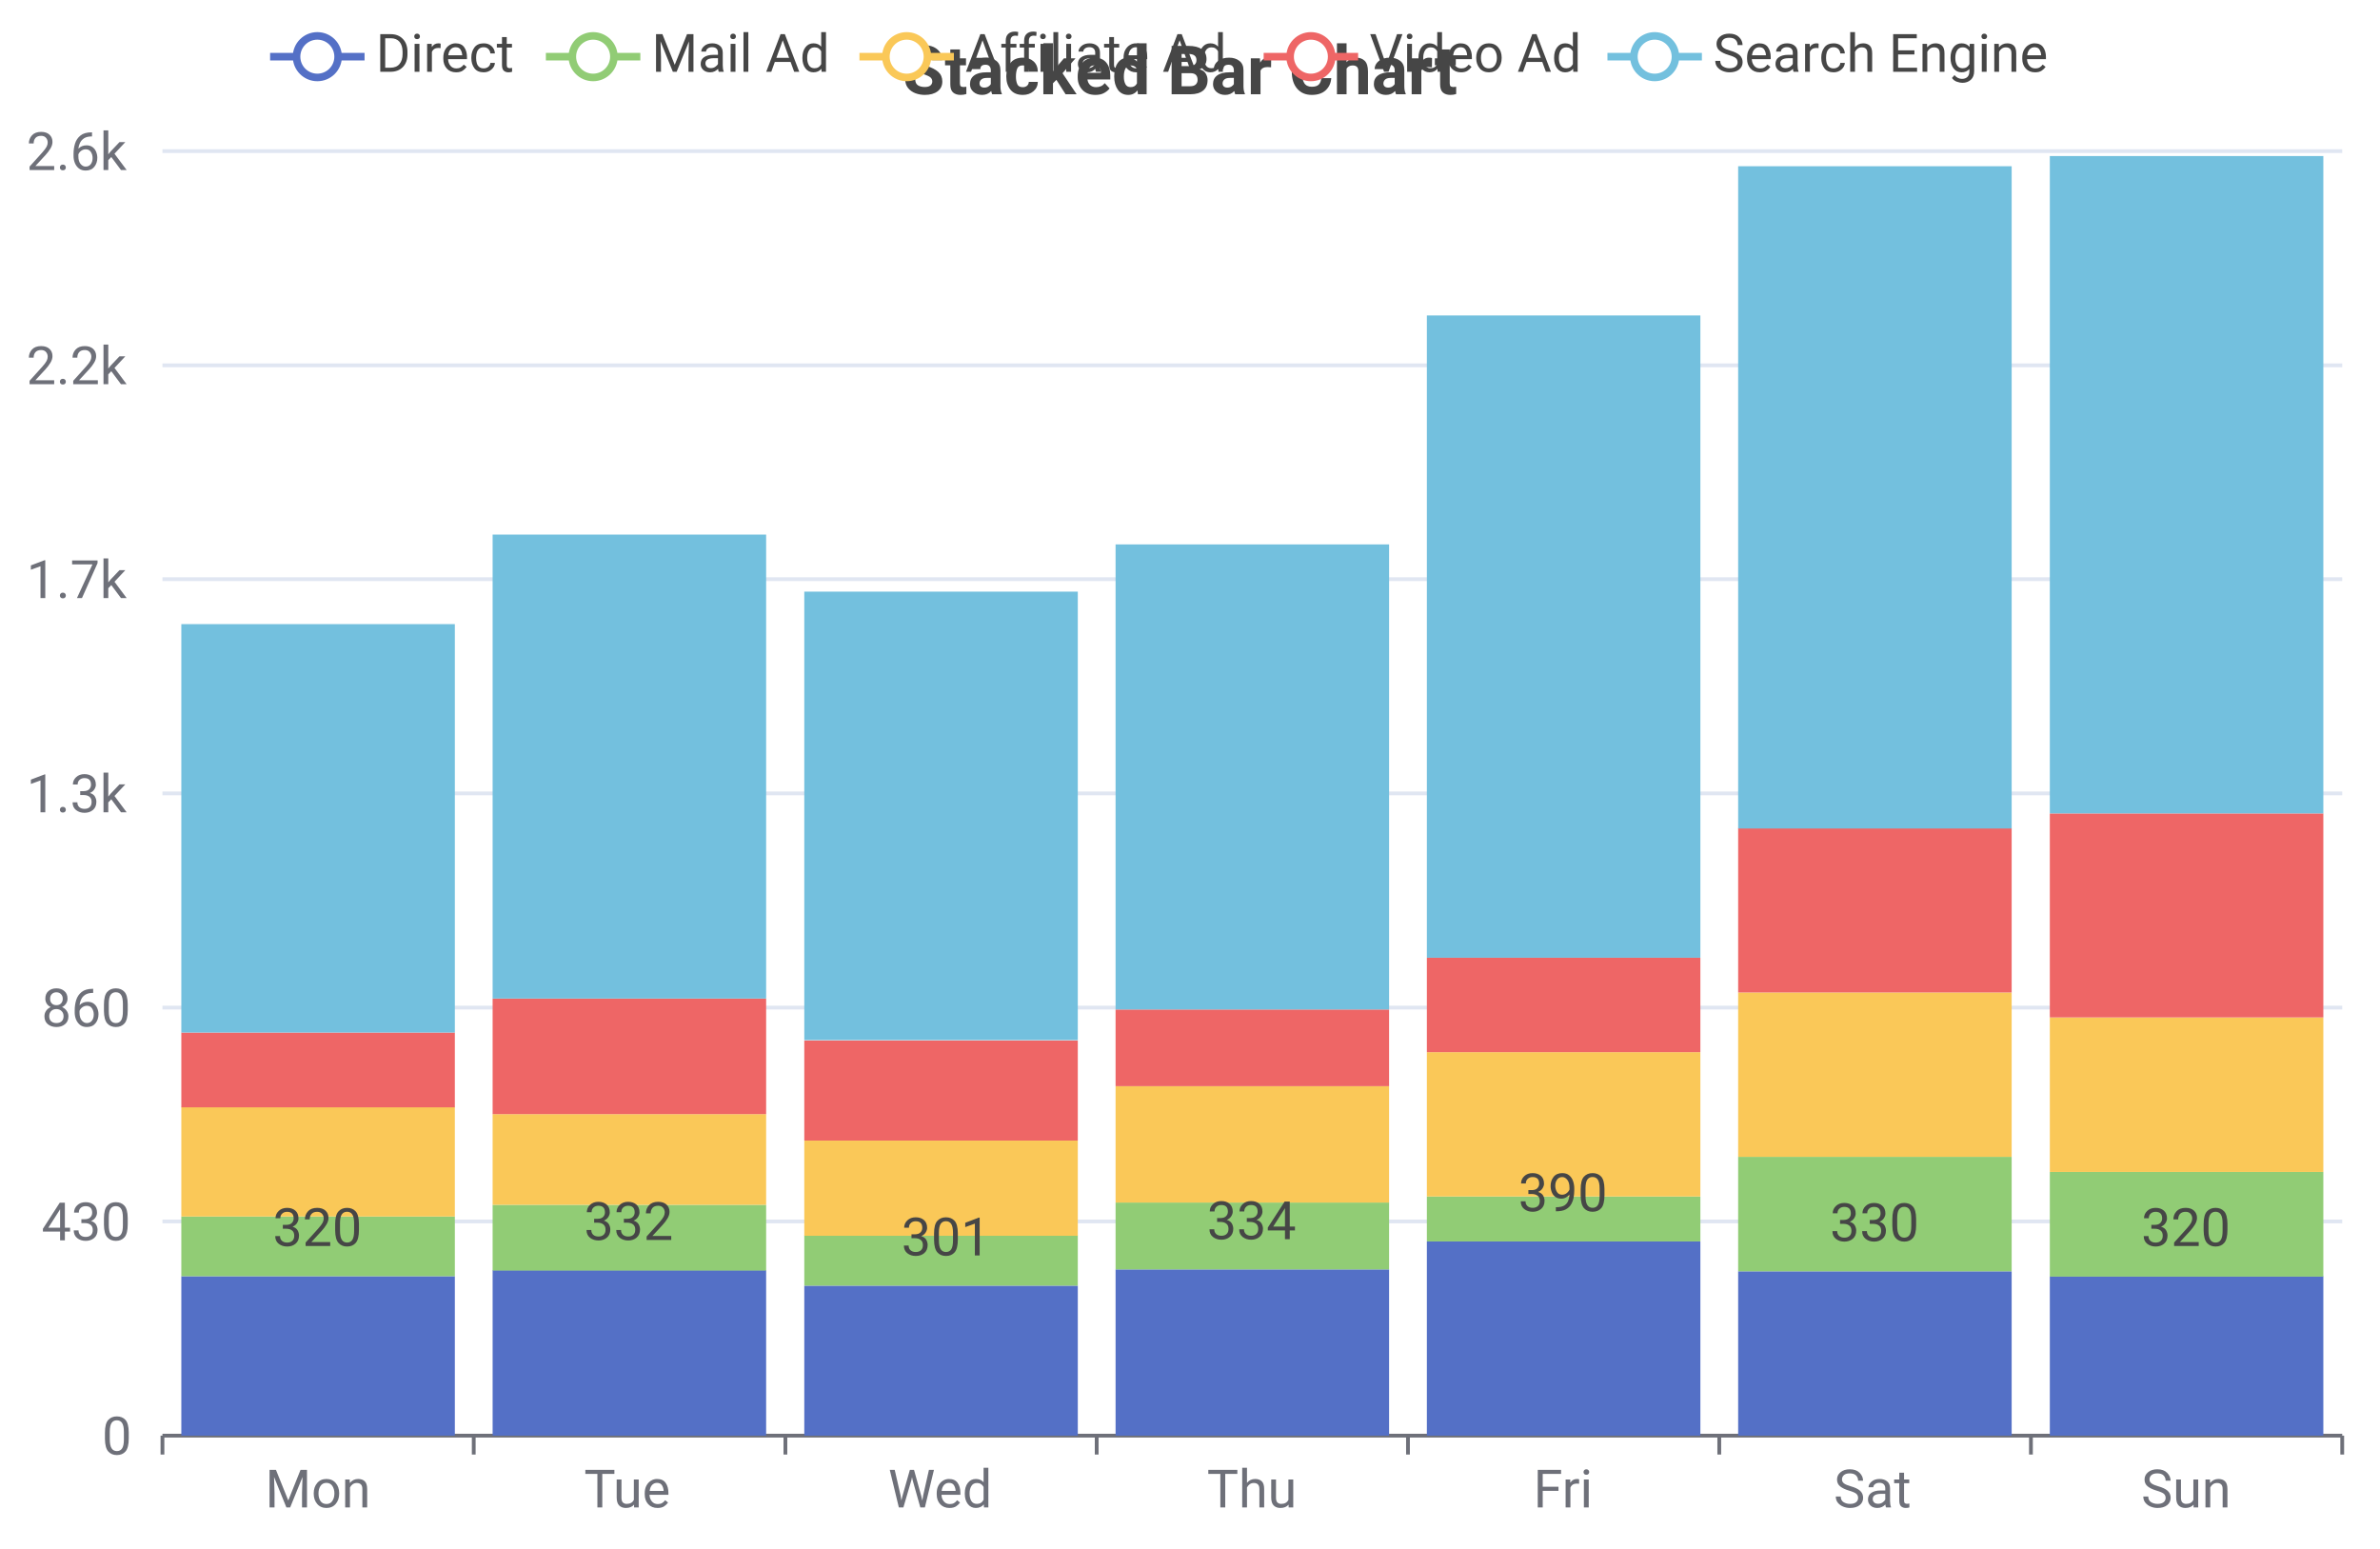
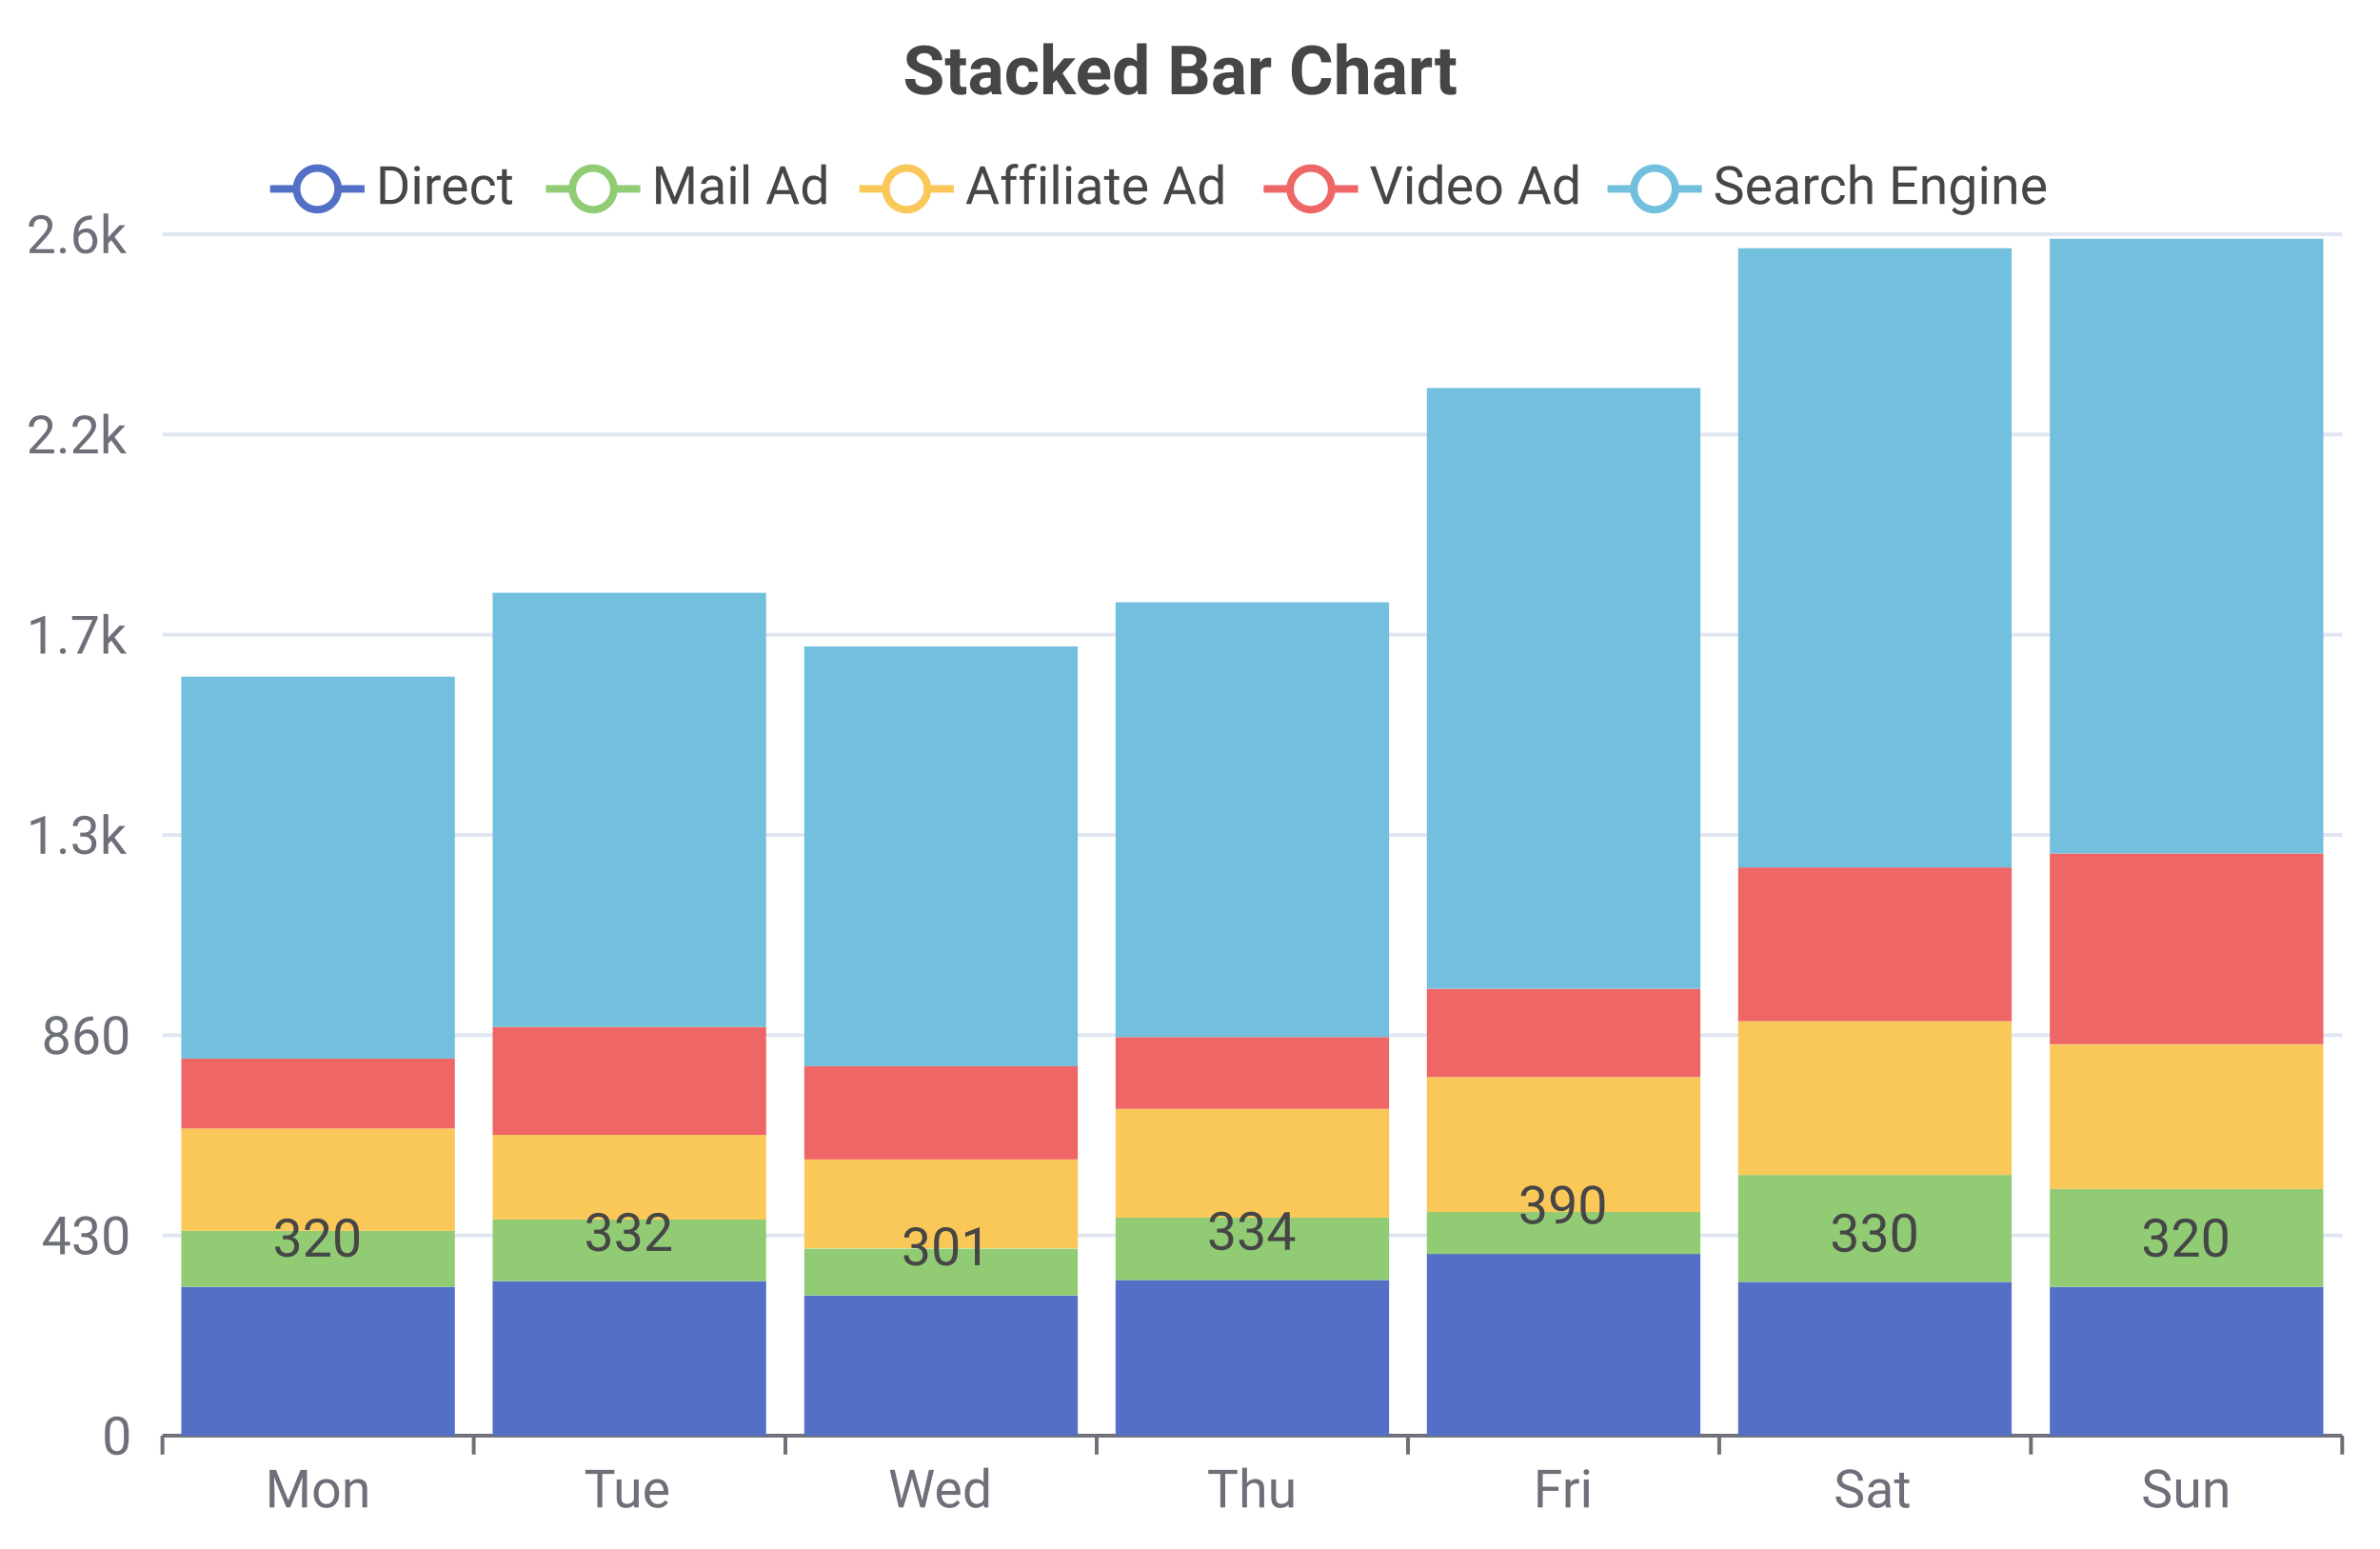
<svg xmlns="http://www.w3.org/2000/svg" width="630" height="410" viewBox="0 0 630 410">
  <rect x="0" y="0" width="630" height="410" fill="#FFFFFF" />
  <text font-size="18" x="239" y="5" dy="15" font-weight="bold" dominant-baseline="middle" font-family="Roboto" fill="#464646">
Stacked Bar Chart
</text>
  <g>
-     <line stroke-width="2" x1="71.5" y1="15" x2="96.5" y2="15" stroke="#5470C6" />
-     <circle cx="84" cy="15" r="5.5" stroke-width="2" stroke="#5470C6" fill="#FFFFFF" />
-     <text font-size="14" x="99.5" y="19" font-family="Roboto" fill="#464646">
+     <line stroke-width="2" x1="71.5" y1="50" x2="96.5" y2="50" stroke="#5470C6" />
+     <circle cx="84" cy="50" r="5.5" stroke-width="2" stroke="#5470C6" fill="#FFFFFF" />
+     <text font-size="14" x="99.5" y="54" font-family="Roboto" fill="#464646">
Direct
</text>
  </g>
  <g>
-     <line stroke-width="2" x1="144.5" y1="15" x2="169.5" y2="15" stroke="#91CC75" />
-     <circle cx="157" cy="15" r="5.5" stroke-width="2" stroke="#91CC75" fill="#FFFFFF" />
-     <text font-size="14" x="172.5" y="19" font-family="Roboto" fill="#464646">
+     <line stroke-width="2" x1="144.5" y1="50" x2="169.5" y2="50" stroke="#91CC75" />
+     <circle cx="157" cy="50" r="5.5" stroke-width="2" stroke="#91CC75" fill="#FFFFFF" />
+     <text font-size="14" x="172.5" y="54" font-family="Roboto" fill="#464646">
Mail Ad
</text>
  </g>
  <g>
-     <line stroke-width="2" x1="227.5" y1="15" x2="252.5" y2="15" stroke="#FAC858" />
-     <circle cx="240" cy="15" r="5.5" stroke-width="2" stroke="#FAC858" fill="#FFFFFF" />
-     <text font-size="14" x="255.5" y="19" font-family="Roboto" fill="#464646">
+     <line stroke-width="2" x1="227.5" y1="50" x2="252.5" y2="50" stroke="#FAC858" />
+     <circle cx="240" cy="50" r="5.5" stroke-width="2" stroke="#FAC858" fill="#FFFFFF" />
+     <text font-size="14" x="255.5" y="54" font-family="Roboto" fill="#464646">
Affiliate Ad
</text>
  </g>
  <g>
-     <line stroke-width="2" x1="334.5" y1="15" x2="359.5" y2="15" stroke="#EE6666" />
-     <circle cx="347" cy="15" r="5.5" stroke-width="2" stroke="#EE6666" fill="#FFFFFF" />
-     <text font-size="14" x="362.5" y="19" font-family="Roboto" fill="#464646">
+     <line stroke-width="2" x1="334.5" y1="50" x2="359.5" y2="50" stroke="#EE6666" />
+     <circle cx="347" cy="50" r="5.5" stroke-width="2" stroke="#EE6666" fill="#FFFFFF" />
+     <text font-size="14" x="362.5" y="54" font-family="Roboto" fill="#464646">
Video Ad
</text>
  </g>
  <g>
-     <line stroke-width="2" x1="425.5" y1="15" x2="450.5" y2="15" stroke="#73C0DE" />
-     <circle cx="438" cy="15" r="5.5" stroke-width="2" stroke="#73C0DE" fill="#FFFFFF" />
-     <text font-size="14" x="453.5" y="19" font-family="Roboto" fill="#464646">
+     <line stroke-width="2" x1="425.5" y1="50" x2="450.5" y2="50" stroke="#73C0DE" />
+     <circle cx="438" cy="50" r="5.5" stroke-width="2" stroke="#73C0DE" fill="#FFFFFF" />
+     <text font-size="14" x="453.5" y="54" font-family="Roboto" fill="#464646">
Search Engine
</text>
  </g>
  <g stroke="#E0E6F2" stroke-width="1">
-     <line x1="43" y1="40" x2="620" y2="40" />
-     <line x1="43" y1="96.7" x2="620" y2="96.7" />
-     <line x1="43" y1="153.3" x2="620" y2="153.3" />
-     <line x1="43" y1="210" x2="620" y2="210" />
-     <line x1="43" y1="266.7" x2="620" y2="266.7" />
-     <line x1="43" y1="323.3" x2="620" y2="323.3" />
+     <line x1="43" y1="62" x2="620" y2="62" />
+     <line x1="43" y1="115" x2="620" y2="115" />
+     <line x1="43" y1="168" x2="620" y2="168" />
+     <line x1="43" y1="221" x2="620" y2="221" />
+     <line x1="43" y1="274" x2="620" y2="274" />
+     <line x1="43" y1="327" x2="620" y2="327" />
  </g>
  <g>
-     <text font-size="14" x="7" y="45" font-family="Roboto" fill="#6E7079">
+     <text font-size="14" x="7" y="67" font-family="Roboto" fill="#6E7079">
2.6k
</text>
-     <text font-size="14" x="7" y="101.7" font-family="Roboto" fill="#6E7079">
+     <text font-size="14" x="7" y="120" font-family="Roboto" fill="#6E7079">
2.2k
</text>
-     <text font-size="14" x="7" y="158.3" font-family="Roboto" fill="#6E7079">
+     <text font-size="14" x="7" y="173" font-family="Roboto" fill="#6E7079">
1.7k
</text>
-     <text font-size="14" x="7" y="215" font-family="Roboto" fill="#6E7079">
+     <text font-size="14" x="7" y="226" font-family="Roboto" fill="#6E7079">
1.3k
</text>
-     <text font-size="14" x="11" y="271.7" font-family="Roboto" fill="#6E7079">
+     <text font-size="14" x="11" y="279" font-family="Roboto" fill="#6E7079">
860
</text>
-     <text font-size="14" x="11" y="328.3" font-family="Roboto" fill="#6E7079">
+     <text font-size="14" x="11" y="332" font-family="Roboto" fill="#6E7079">
430
</text>
    <text font-size="14" x="27" y="385" font-family="Roboto" fill="#6E7079">
0
</text>
  </g>
  <g>
    <g stroke="#6E7079" stroke-width="1">
      <line x1="43" y1="380" x2="620" y2="380" />
      <line x1="43" y1="380" x2="43" y2="385" />
      <line x1="125.4" y1="380" x2="125.4" y2="385" />
      <line x1="207.9" y1="380" x2="207.9" y2="385" />
      <line x1="290.3" y1="380" x2="290.3" y2="385" />
      <line x1="372.7" y1="380" x2="372.7" y2="385" />
      <line x1="455.1" y1="380" x2="455.1" y2="385" />
      <line x1="537.6" y1="380" x2="537.6" y2="385" />
      <line x1="620" y1="380" x2="620" y2="385" />
    </g>
    <text font-size="14" x="70.2" y="399" font-family="Roboto" fill="#6E7079">
Mon
</text>
    <text font-size="14" x="154.6" y="399" font-family="Roboto" fill="#6E7079">
Tue
</text>
    <text font-size="14" x="235.1" y="399" font-family="Roboto" fill="#6E7079">
Wed
</text>
    <text font-size="14" x="319.5" y="399" font-family="Roboto" fill="#6E7079">
Thu
</text>
    <text font-size="14" x="405.9" y="399" font-family="Roboto" fill="#6E7079">
Fri
</text>
    <text font-size="14" x="485.4" y="399" font-family="Roboto" fill="#6E7079">
Sat
</text>
    <text font-size="14" x="566.8" y="399" font-family="Roboto" fill="#6E7079">
Sun
</text>
  </g>
-   <rect x="48" y="337.8" width="72.4" height="42.2" fill="#5470C6" data-series="Direct" data-category="Mon" data-value="320" />
-   <rect x="130.4" y="336.2" width="72.4" height="43.8" fill="#5470C6" data-series="Direct" data-category="Tue" data-value="332" />
-   <rect x="212.9" y="340.3" width="72.4" height="39.7" fill="#5470C6" data-series="Direct" data-category="Wed" data-value="301" />
-   <rect x="295.3" y="336" width="72.4" height="44" fill="#5470C6" data-series="Direct" data-category="Thu" data-value="334" />
-   <rect x="377.7" y="328.6" width="72.4" height="51.4" fill="#5470C6" data-series="Direct" data-category="Fri" data-value="390" />
-   <rect x="460.1" y="336.5" width="72.4" height="43.5" fill="#5470C6" data-series="Direct" data-category="Sat" data-value="330" />
-   <rect x="542.6" y="337.8" width="72.4" height="42.2" fill="#5470C6" data-series="Direct" data-category="Sun" data-value="320" />
-   <rect x="48" y="322" width="72.4" height="15.8" fill="#91CC75" data-series="Mail Ad" data-category="Mon" data-value="120" />
-   <rect x="130.4" y="318.9" width="72.4" height="17.4" fill="#91CC75" data-series="Mail Ad" data-category="Tue" data-value="132" />
-   <rect x="212.9" y="327" width="72.4" height="13.3" fill="#91CC75" data-series="Mail Ad" data-category="Wed" data-value="101" />
-   <rect x="295.3" y="318.3" width="72.4" height="17.7" fill="#91CC75" data-series="Mail Ad" data-category="Thu" data-value="134" />
-   <rect x="377.7" y="316.7" width="72.4" height="11.9" fill="#91CC75" data-series="Mail Ad" data-category="Fri" data-value="90" />
-   <rect x="460.1" y="306.2" width="72.4" height="30.3" fill="#91CC75" data-series="Mail Ad" data-category="Sat" data-value="230" />
-   <rect x="542.6" y="310.2" width="72.4" height="27.7" fill="#91CC75" data-series="Mail Ad" data-category="Sun" data-value="210" />
-   <rect x="48" y="293" width="72.4" height="29" fill="#FAC858" data-series="Affiliate Ad" data-category="Mon" data-value="220" />
-   <rect x="130.4" y="294.9" width="72.4" height="24" fill="#FAC858" data-series="Affiliate Ad" data-category="Tue" data-value="182" />
-   <rect x="212.9" y="301.9" width="72.4" height="25.2" fill="#FAC858" data-series="Affiliate Ad" data-category="Wed" data-value="191" />
-   <rect x="295.3" y="287.5" width="72.4" height="30.8" fill="#FAC858" data-series="Affiliate Ad" data-category="Thu" data-value="234" />
-   <rect x="377.7" y="278.5" width="72.4" height="38.2" fill="#FAC858" data-series="Affiliate Ad" data-category="Fri" data-value="290" />
-   <rect x="460.1" y="262.7" width="72.4" height="43.5" fill="#FAC858" data-series="Affiliate Ad" data-category="Sat" data-value="330" />
-   <rect x="542.6" y="269.3" width="72.4" height="40.9" fill="#FAC858" data-series="Affiliate Ad" data-category="Sun" data-value="310" />
-   <rect x="48" y="273.3" width="72.4" height="19.8" fill="#EE6666" data-series="Video Ad" data-category="Mon" data-value="150" />
-   <rect x="130.4" y="264.3" width="72.4" height="30.6" fill="#EE6666" data-series="Video Ad" data-category="Tue" data-value="232" />
-   <rect x="212.9" y="275.4" width="72.4" height="26.5" fill="#EE6666" data-series="Video Ad" data-category="Wed" data-value="201" />
-   <rect x="295.3" y="267.2" width="72.4" height="20.3" fill="#EE6666" data-series="Video Ad" data-category="Thu" data-value="154" />
-   <rect x="377.7" y="253.5" width="72.4" height="25" fill="#EE6666" data-series="Video Ad" data-category="Fri" data-value="190" />
-   <rect x="460.1" y="219.2" width="72.4" height="43.5" fill="#EE6666" data-series="Video Ad" data-category="Sat" data-value="330" />
-   <rect x="542.6" y="215.3" width="72.4" height="54" fill="#EE6666" data-series="Video Ad" data-category="Sun" data-value="410" />
-   <rect x="48" y="165.2" width="72.4" height="108.1" fill="#73C0DE" data-series="Search Engine" data-category="Mon" data-value="820" />
-   <rect x="130.4" y="141.5" width="72.4" height="122.8" fill="#73C0DE" data-series="Search Engine" data-category="Tue" data-value="932" />
-   <rect x="212.9" y="156.6" width="72.4" height="118.7" fill="#73C0DE" data-series="Search Engine" data-category="Wed" data-value="901" />
-   <rect x="295.3" y="144.1" width="72.4" height="123.1" fill="#73C0DE" data-series="Search Engine" data-category="Thu" data-value="934" />
-   <rect x="377.7" y="83.5" width="72.4" height="170" fill="#73C0DE" data-series="Search Engine" data-category="Fri" data-value="1290" />
-   <rect x="460.1" y="44" width="72.4" height="175.3" fill="#73C0DE" data-series="Search Engine" data-category="Sat" data-value="1330" />
-   <rect x="542.6" y="41.3" width="72.4" height="174" fill="#73C0DE" data-series="Search Engine" data-category="Sun" data-value="1320" />
-   <text font-size="14" x="84.2" y="337.8" dx="-12" dy="-8" font-family="Roboto" fill="#464646">
+   <rect x="48" y="340.6" width="72.4" height="39.4" fill="#5470C6" data-series="Direct" data-category="Mon" data-value="320" />
+   <rect x="130.4" y="339.1" width="72.4" height="40.9" fill="#5470C6" data-series="Direct" data-category="Tue" data-value="332" />
+   <rect x="212.9" y="342.9" width="72.4" height="37.1" fill="#5470C6" data-series="Direct" data-category="Wed" data-value="301" />
+   <rect x="295.3" y="338.8" width="72.4" height="41.2" fill="#5470C6" data-series="Direct" data-category="Thu" data-value="334" />
+   <rect x="377.7" y="331.9" width="72.4" height="48.1" fill="#5470C6" data-series="Direct" data-category="Fri" data-value="390" />
+   <rect x="460.1" y="339.3" width="72.4" height="40.7" fill="#5470C6" data-series="Direct" data-category="Sat" data-value="330" />
+   <rect x="542.6" y="340.6" width="72.4" height="39.4" fill="#5470C6" data-series="Direct" data-category="Sun" data-value="320" />
+   <rect x="48" y="325.8" width="72.4" height="14.8" fill="#91CC75" data-series="Mail Ad" data-category="Mon" data-value="120" />
+   <rect x="130.4" y="322.8" width="72.4" height="16.3" fill="#91CC75" data-series="Mail Ad" data-category="Tue" data-value="132" />
+   <rect x="212.9" y="330.5" width="72.4" height="12.4" fill="#91CC75" data-series="Mail Ad" data-category="Wed" data-value="101" />
+   <rect x="295.3" y="322.3" width="72.4" height="16.5" fill="#91CC75" data-series="Mail Ad" data-category="Thu" data-value="134" />
+   <rect x="377.7" y="320.8" width="72.4" height="11.1" fill="#91CC75" data-series="Mail Ad" data-category="Fri" data-value="90" />
+   <rect x="460.1" y="311" width="72.4" height="28.3" fill="#91CC75" data-series="Mail Ad" data-category="Sat" data-value="230" />
+   <rect x="542.6" y="314.7" width="72.4" height="25.9" fill="#91CC75" data-series="Mail Ad" data-category="Sun" data-value="210" />
+   <rect x="48" y="298.7" width="72.4" height="27.1" fill="#FAC858" data-series="Affiliate Ad" data-category="Mon" data-value="220" />
+   <rect x="130.4" y="300.4" width="72.4" height="22.4" fill="#FAC858" data-series="Affiliate Ad" data-category="Tue" data-value="182" />
+   <rect x="212.9" y="306.9" width="72.4" height="23.5" fill="#FAC858" data-series="Affiliate Ad" data-category="Wed" data-value="191" />
+   <rect x="295.3" y="293.5" width="72.4" height="28.8" fill="#FAC858" data-series="Affiliate Ad" data-category="Thu" data-value="234" />
+   <rect x="377.7" y="285.1" width="72.4" height="35.7" fill="#FAC858" data-series="Affiliate Ad" data-category="Fri" data-value="290" />
+   <rect x="460.1" y="270.3" width="72.4" height="40.7" fill="#FAC858" data-series="Affiliate Ad" data-category="Sat" data-value="330" />
+   <rect x="542.6" y="276.5" width="72.4" height="38.2" fill="#FAC858" data-series="Affiliate Ad" data-category="Sun" data-value="310" />
+   <rect x="48" y="280.2" width="72.4" height="18.5" fill="#EE6666" data-series="Video Ad" data-category="Mon" data-value="150" />
+   <rect x="130.4" y="271.8" width="72.4" height="28.6" fill="#EE6666" data-series="Video Ad" data-category="Tue" data-value="232" />
+   <rect x="212.9" y="282.1" width="72.4" height="24.8" fill="#EE6666" data-series="Video Ad" data-category="Wed" data-value="201" />
+   <rect x="295.3" y="274.5" width="72.4" height="19" fill="#EE6666" data-series="Video Ad" data-category="Thu" data-value="154" />
+   <rect x="377.7" y="261.7" width="72.4" height="23.4" fill="#EE6666" data-series="Video Ad" data-category="Fri" data-value="190" />
+   <rect x="460.1" y="229.6" width="72.4" height="40.7" fill="#EE6666" data-series="Video Ad" data-category="Sat" data-value="330" />
+   <rect x="542.6" y="225.9" width="72.4" height="50.5" fill="#EE6666" data-series="Video Ad" data-category="Sun" data-value="410" />
+   <rect x="48" y="179.1" width="72.4" height="101.1" fill="#73C0DE" data-series="Search Engine" data-category="Mon" data-value="820" />
+   <rect x="130.4" y="156.9" width="72.4" height="114.9" fill="#73C0DE" data-series="Search Engine" data-category="Tue" data-value="932" />
+   <rect x="212.9" y="171.1" width="72.4" height="111.1" fill="#73C0DE" data-series="Search Engine" data-category="Wed" data-value="901" />
+   <rect x="295.3" y="159.4" width="72.4" height="115.1" fill="#73C0DE" data-series="Search Engine" data-category="Thu" data-value="934" />
+   <rect x="377.7" y="102.7" width="72.4" height="159" fill="#73C0DE" data-series="Search Engine" data-category="Fri" data-value="1290" />
+   <rect x="460.1" y="65.7" width="72.4" height="163.9" fill="#73C0DE" data-series="Search Engine" data-category="Sat" data-value="1330" />
+   <rect x="542.6" y="63.2" width="72.4" height="162.7" fill="#73C0DE" data-series="Search Engine" data-category="Sun" data-value="1320" />
+   <text font-size="14" x="84.2" y="340.6" dx="-12" dy="-8" font-family="Roboto" fill="#464646">
320
</text>
-   <text font-size="14" x="166.6" y="336.2" dx="-12" dy="-8" font-family="Roboto" fill="#464646">
+   <text font-size="14" x="166.6" y="339.1" dx="-12" dy="-8" font-family="Roboto" fill="#464646">
332
</text>
-   <text font-size="14" x="249.1" y="340.3" dx="-10.5" dy="-8" font-family="Roboto" fill="#464646">
+   <text font-size="14" x="249.1" y="342.9" dx="-10.5" dy="-8" font-family="Roboto" fill="#464646">
301
</text>
-   <text font-size="14" x="331.5" y="336" dx="-12" dy="-8" font-family="Roboto" fill="#464646">
+   <text font-size="14" x="331.5" y="338.8" dx="-12" dy="-8" font-family="Roboto" fill="#464646">
334
</text>
-   <text font-size="14" x="413.9" y="328.6" dx="-12" dy="-8" font-family="Roboto" fill="#464646">
+   <text font-size="14" x="413.9" y="331.9" dx="-12" dy="-8" font-family="Roboto" fill="#464646">
390
</text>
-   <text font-size="14" x="496.4" y="336.5" dx="-12" dy="-8" font-family="Roboto" fill="#464646">
+   <text font-size="14" x="496.4" y="339.3" dx="-12" dy="-8" font-family="Roboto" fill="#464646">
330
</text>
-   <text font-size="14" x="578.8" y="337.8" dx="-12" dy="-8" font-family="Roboto" fill="#464646">
+   <text font-size="14" x="578.8" y="340.6" dx="-12" dy="-8" font-family="Roboto" fill="#464646">
320
</text>
</svg>
